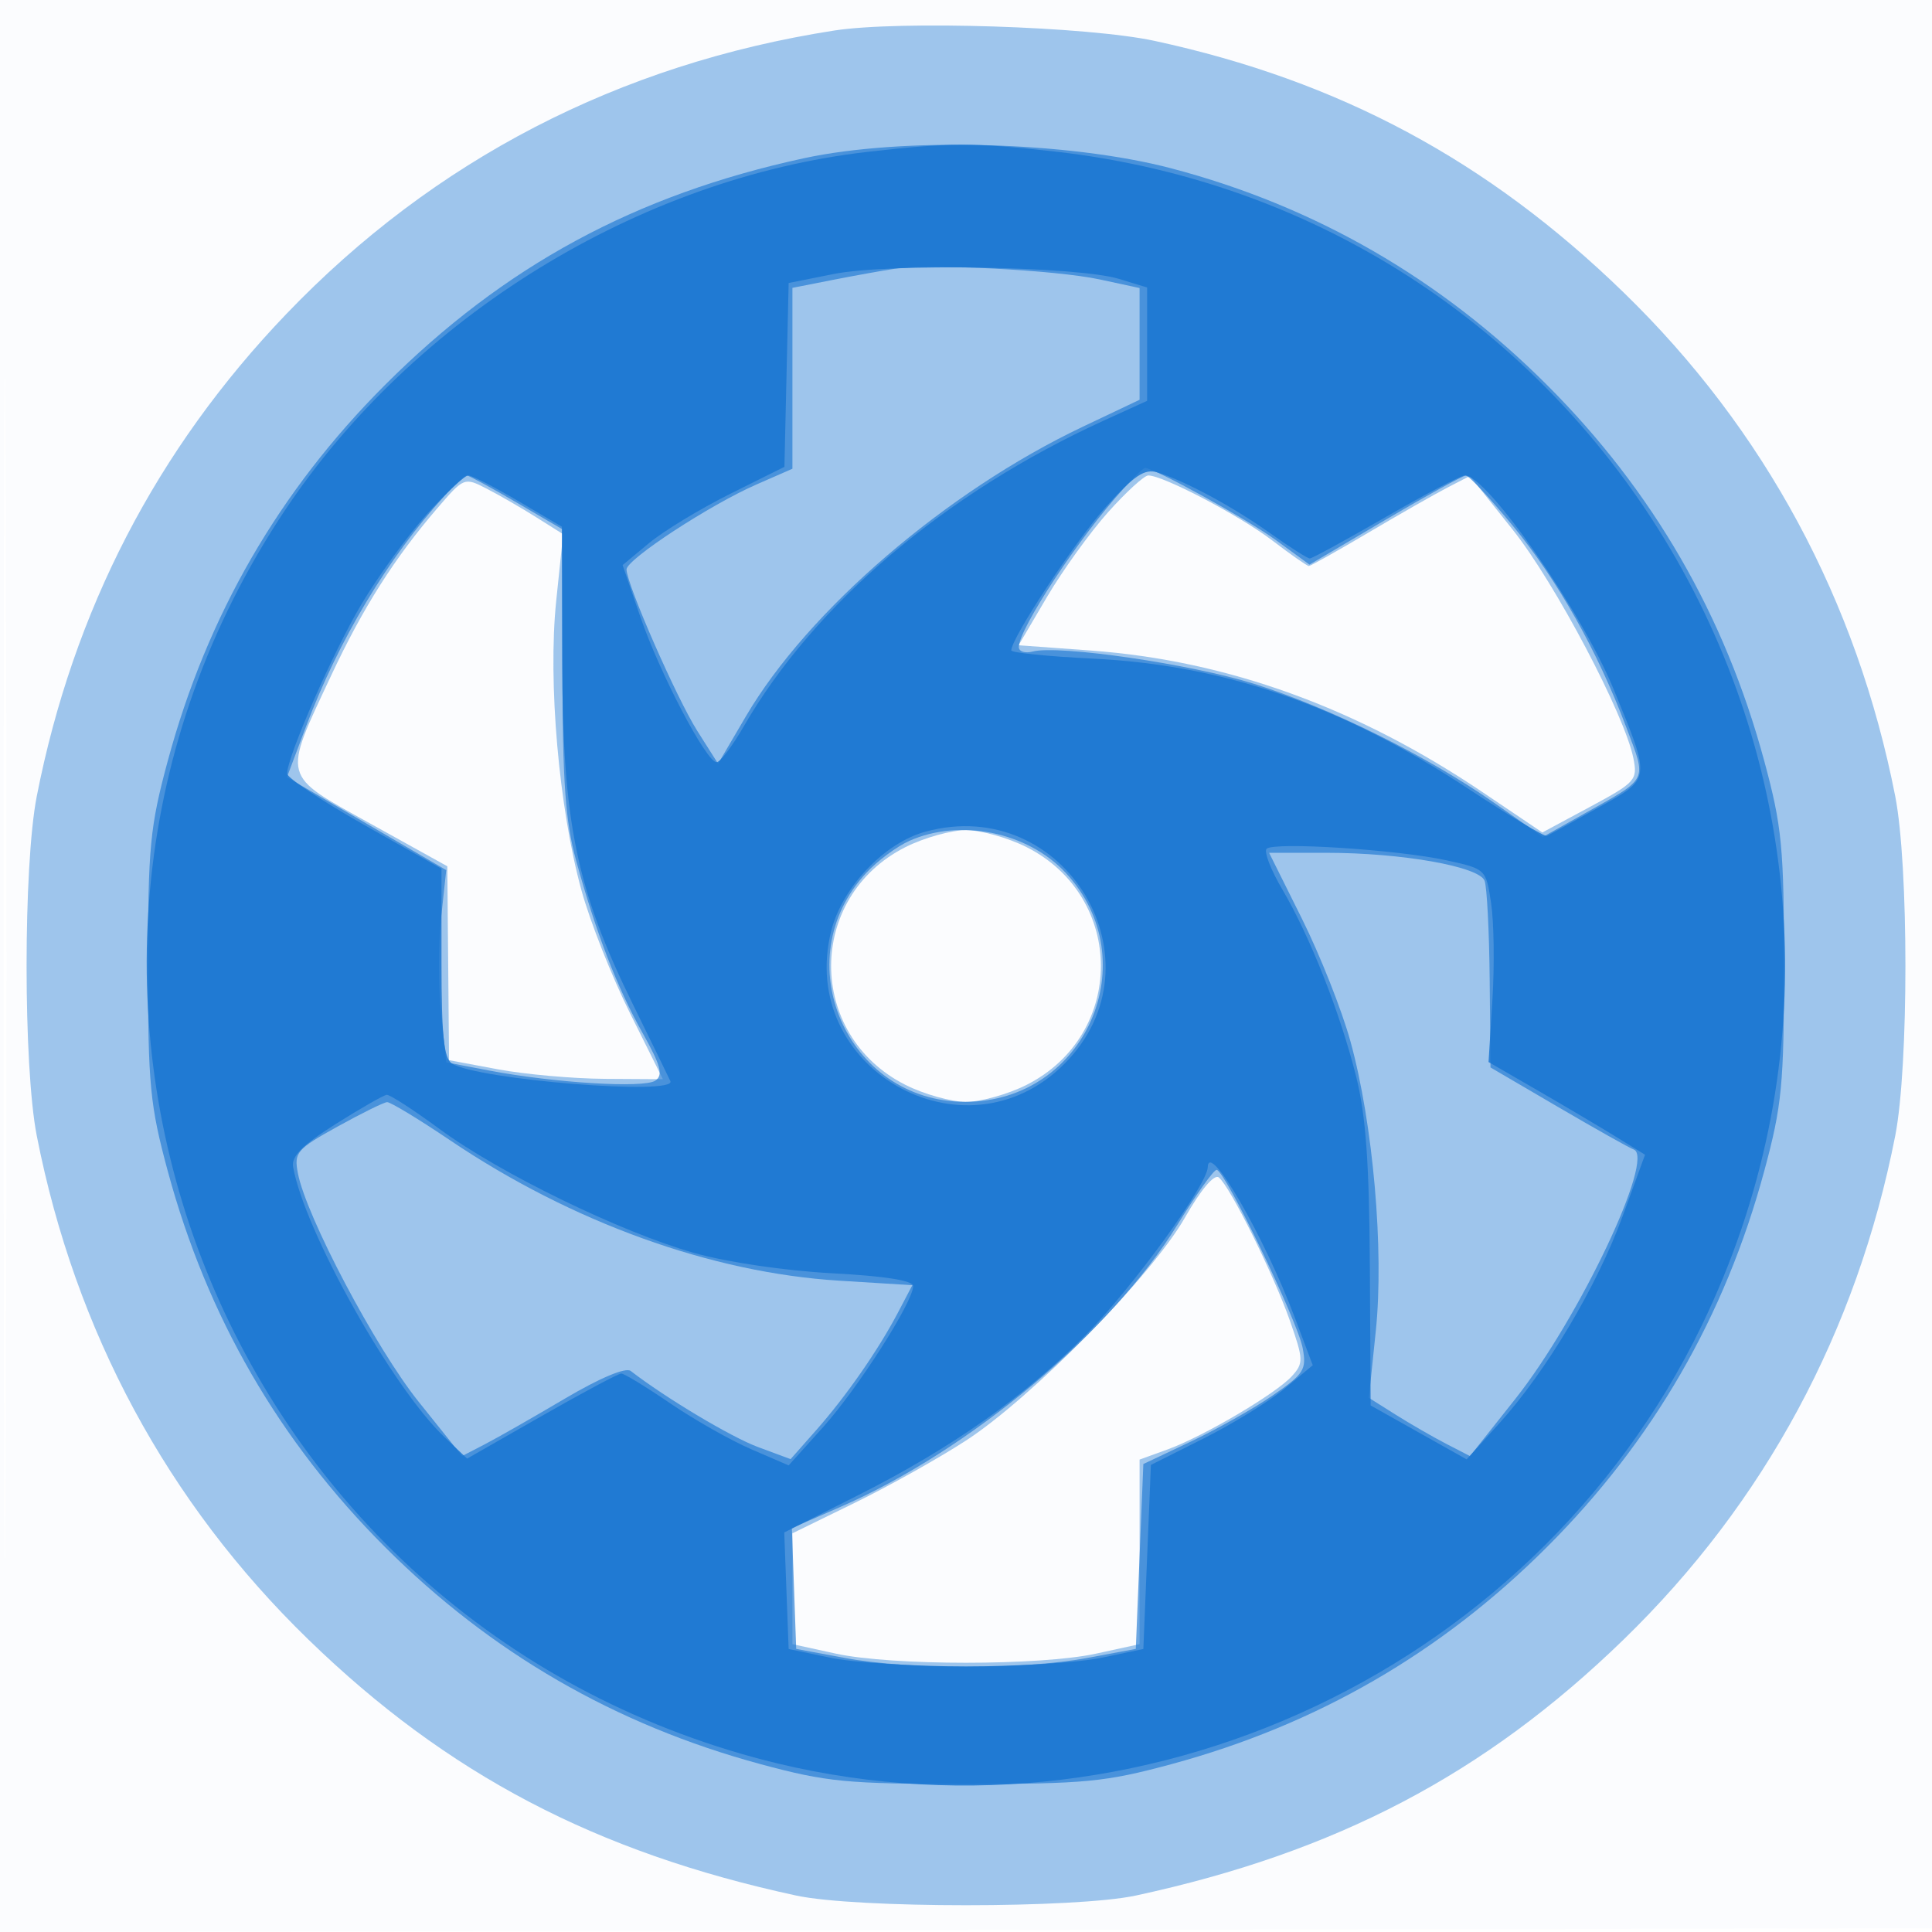
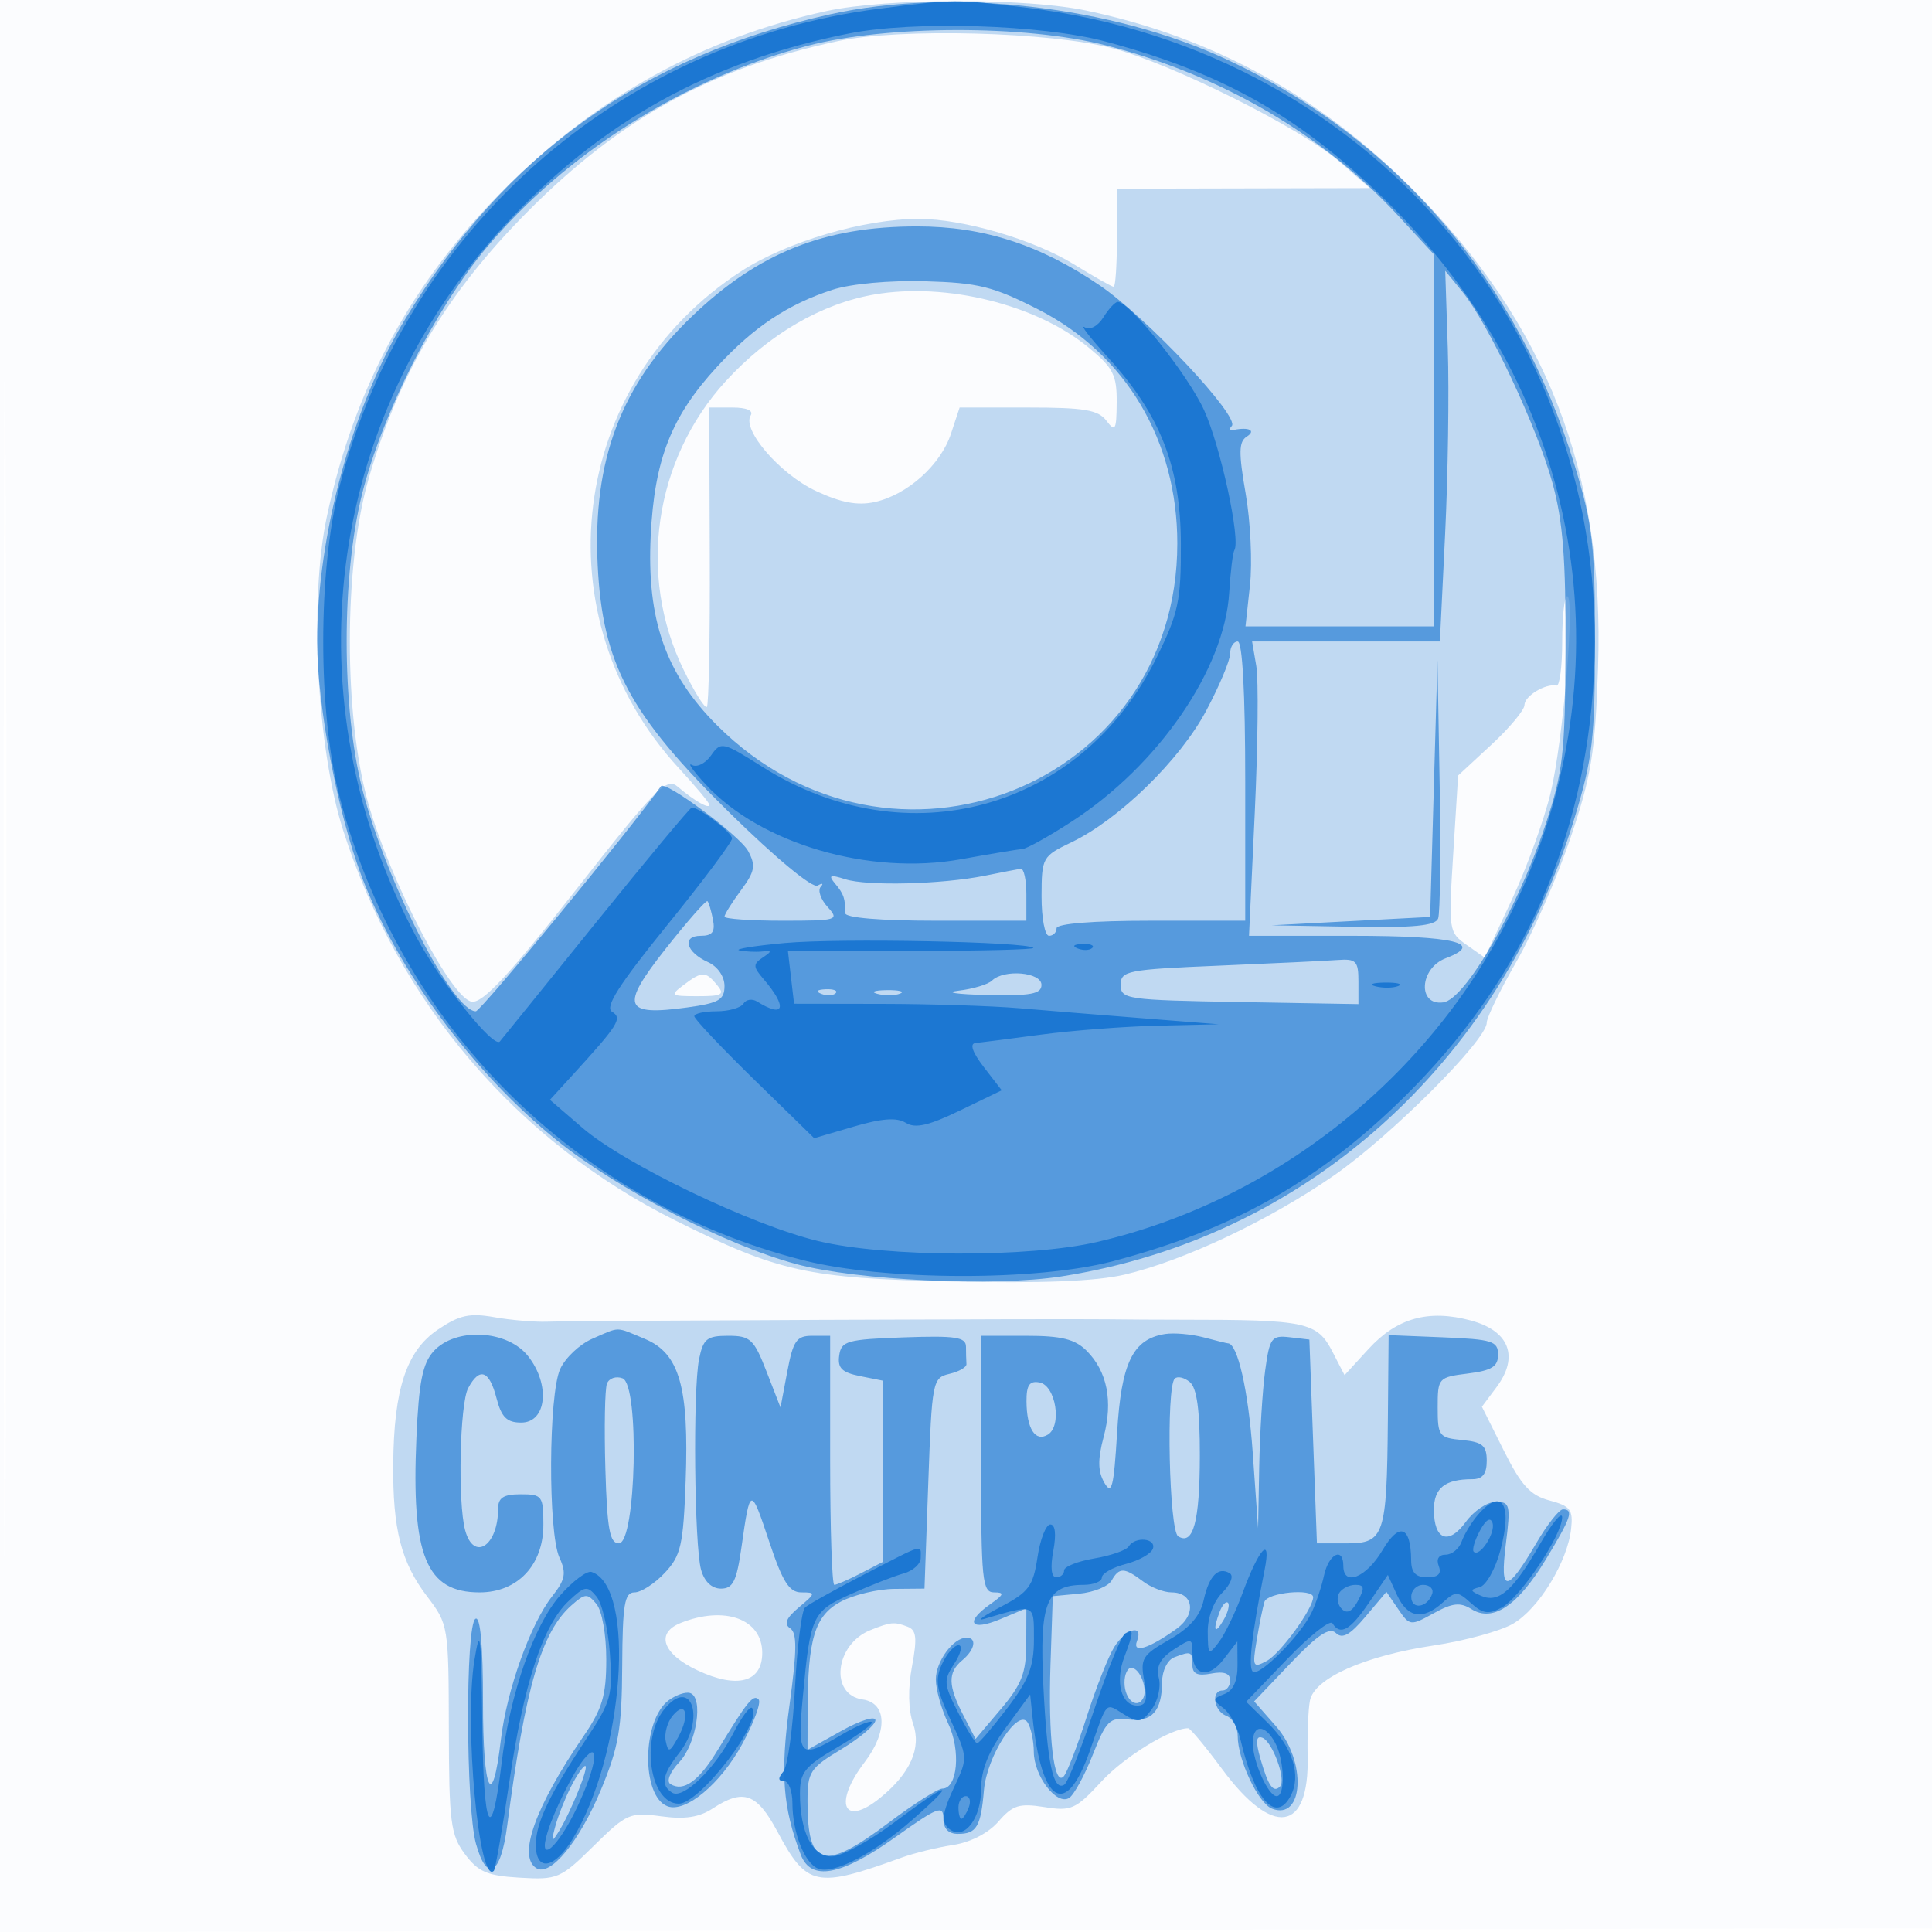
<svg xmlns="http://www.w3.org/2000/svg" width="256" height="256">
-   <path fill-opacity=".016" d="M0 128.004v128.004l128.25-.254 128.25-.254.254-127.75L257.008 0H0v128.004m.485.496c0 70.4.119 99.053.265 63.672.146-35.38.146-92.98 0-128C.604 29.153.485 58.1.485 128.5" fill="#1976D2" fill-rule="evenodd" />
-   <path fill-opacity=".414" d="M110.5 4.051C82.037 8.492 57.508 21.188 37.936 41.608 20.753 59.537 9.701 80.895 4.873 105.5c-1.801 9.181-1.801 35.819 0 45 5.086 25.923 17.318 48.612 35.98 66.739 18.375 17.848 38.091 28.197 64.647 33.931 7.912 1.708 37.088 1.708 45 0 26.556-5.734 46.272-16.083 64.647-33.931 18.662-18.127 30.894-40.816 35.98-66.739 1.801-9.181 1.801-35.819 0-45-5.086-25.923-17.318-48.612-35.98-66.739-18.016-17.5-37.679-28.049-62.147-33.342-8.851-1.915-33.839-2.719-42.5-1.368M57.937 67.355c-5.675 6.602-9.848 13.179-14.046 22.136-6.475 13.818-6.675 13.065 5.205 19.652l10.177 5.643.114 12.846.113 12.847 6.5 1.214c3.575.667 9.951 1.235 14.169 1.26l7.669.047-4.359-8.75c-2.397-4.812-5.289-12.125-6.425-16.25-2.998-10.886-4.465-27.659-3.355-38.358l.919-8.858-3.559-2.242c-1.957-1.233-4.909-2.936-6.559-3.786-2.978-1.534-3.026-1.515-6.563 2.599m88.906.496c-2.389 2.669-6.038 7.731-8.111 11.25l-3.767 6.399 9.58.7c18.028 1.316 35.321 7.575 51.975 18.814l7.848 5.295 6.334-3.404c6.009-3.23 6.304-3.56 5.738-6.405-1.147-5.77-10.374-23.254-15.998-30.312l-5.672-7.12-3.002 1.552c-1.651.854-6.361 3.538-10.467 5.966-4.107 2.428-7.65 4.414-7.875 4.414-.225 0-2.416-1.532-4.869-3.404-4.319-3.297-14.43-8.596-16.402-8.596-.533 0-2.924 2.183-5.312 4.851M119.97 112.25c-13.123 6.629-13.123 24.871 0 31.5 2.45 1.238 6.063 2.25 8.03 2.25 1.967 0 5.58-1.012 8.03-2.25 13.123-6.629 13.123-24.871 0-31.5-2.45-1.237-6.063-2.25-8.03-2.25-1.967 0-5.58 1.013-8.03 2.25M157 161.354c-4.352 7.642-20.272 23.85-29 29.524-3.575 2.325-10.213 6.041-14.75 8.26l-8.25 4.033V217.858l5.75 1.254c7.405 1.615 27.095 1.615 34.5 0l5.75-1.254v-24.456l3.648-1.32c4.794-1.733 14.437-7.412 16.54-9.741 1.553-1.719 1.535-2.204-.269-7.341-2.19-6.233-7.905-17.753-9.416-18.979-.608-.493-2.383 1.609-4.503 5.333" fill="#1976D2" fill-rule="evenodd" />
-   <path fill-opacity=".633" d="M106.5 20.973c-22.292 4.83-39.705 14.257-55.488 30.039-14.029 14.03-23.57 30.536-28.774 49.782-2.363 8.739-2.625 11.45-2.625 27.206s.262 18.467 2.625 27.206c5.204 19.246 14.745 35.752 28.774 49.782 14.03 14.029 30.536 23.57 49.782 28.774 8.739 2.363 11.45 2.625 27.206 2.625s18.467-.262 27.206-2.625c19.246-5.204 35.752-14.745 49.782-28.774 14.029-14.03 23.57-30.536 28.774-49.782 2.363-8.739 2.625-11.45 2.625-27.206s-.262-18.467-2.625-27.206c-5.204-19.246-14.745-35.752-28.774-49.782-14.091-14.09-30.744-23.693-49.782-28.705-13.549-3.567-35.609-4.171-48.706-1.334m12 14.646c-1.65.25-5.362.92-8.25 1.489L105 38.142v23.97l-4.75 2.077c-6.192 2.707-17.255 9.944-17.232 11.273.035 1.995 6.648 17.075 9.379 21.388l2.754 4.349 3.674-6.267c8.243-14.057 26.562-29.805 44.666-38.396L151 52.973V38.166l-5.25-1.133c-5.812-1.255-22.567-2.124-27.25-1.414m30.364 29.131C143.041 71.129 135 83.305 135 85.744c0 .588.826.853 1.835.589 3.458-.904 21.048 1.663 29.357 4.284 10.03 3.165 22.999 9.592 31.774 15.747l6.466 4.535 5.534-3.108c8.572-4.815 8.255-4.157 5.513-11.444-3.799-10.092-9.099-19.497-15.061-26.725-3.004-3.642-5.79-6.614-6.19-6.605-.4.009-5.225 2.667-10.721 5.907l-9.993 5.89-4.507-3.286C165.275 68.808 152.92 62 151.716 62c-.188 0-1.472 1.237-2.852 2.75m-90 1C51.41 73.915 44.842 84.856 40.56 96.241l-2.536 6.741 10.552 6.155 10.552 6.156-.681 6.353c-.374 3.495-.372 9.226.004 12.737l.683 6.383 5.683 1.085c8.602 1.642 20.516 2.366 22.019 1.338 1.068-.73.728-1.998-1.686-6.301-3.395-6.053-6.18-13.281-8.819-22.888-1.413-5.145-1.79-10.397-1.808-25.188L74.5 70.123l-6.088-3.561C65.063 64.603 62.11 63 61.849 63c-.261 0-1.605 1.237-2.985 2.75m61.636 45.667c-1.65.737-4.209 2.632-5.686 4.211-10.782 11.526-2.66 30.372 13.089 30.372 15.938 0 24.142-18.76 13.283-30.373-5.038-5.388-13.972-7.206-20.686-4.21m52.021 10.333c2.397 4.813 5.289 12.125 6.425 16.25 2.998 10.886 4.465 27.659 3.355 38.358l-.919 8.858 3.559 2.242c1.957 1.233 4.972 2.97 6.7 3.861l3.141 1.62 5.984-7.548c8.468-10.679 18.616-32.069 15.696-33.084-.529-.184-5.012-2.704-9.962-5.6l-9-5.265-.109-11.634c-.061-6.398-.364-12.295-.675-13.105-.725-1.891-10.983-3.703-20.967-3.703h-7.587l4.359 8.75M44.704 149.289c-5.391 2.986-5.757 3.417-5.238 6.149 1.091 5.733 10.297 23.167 15.988 30.278l5.776 7.216 3.002-1.552c1.651-.854 6.432-3.58 10.625-6.059 4.62-2.731 8.054-4.175 8.714-3.664 4.628 3.577 13.301 8.762 16.873 10.086l4.316 1.6 3.37-3.816c3.99-4.517 8.242-10.633 10.867-15.629l1.893-3.603-9.695-.598c-16.92-1.046-35.444-7.731-51.57-18.613-4.144-2.796-7.893-5.066-8.33-5.045-.437.022-3.403 1.484-6.591 3.25m111.329 12.97c-8.786 14.244-27.564 29.962-44.73 37.44l-6.376 2.778.286 8.006.287 8.007 6.5 1.208c8.333 1.549 23.668 1.549 32 0l6.5-1.209.5-12.249.5-12.249 6.276-2.966c3.452-1.63 8.335-4.381 10.851-6.113 4.167-2.866 4.523-3.428 3.986-6.28-.682-3.621-10.343-23.636-11.403-23.623-.39.004-2.72 3.267-5.177 7.25" fill="#1976D2" fill-rule="evenodd" />
-   <path fill-opacity=".833" d="M115 20.118C84.682 23.586 54.789 41.994 37.68 67.73-3.021 128.953 27.51 211.9 98.296 232.413c50.062 14.507 104.459-9.792 127.215-56.827C258.3 107.81 214.472 28.41 139.666 20.069c-10.711-1.194-13.857-1.188-24.666.049m-4.5 16.181l-6 1.201-.28 12.178-.28 12.179-7.22 3.599c-3.971 1.98-8.795 4.91-10.72 6.51l-3.5 2.91 2.334 6.812C87.393 89.16 93.598 101 94.954 101c.471 0 2.089-2.137 3.596-4.75 9.336-16.183 26.726-30.955 47.7-40.518l5.75-2.621V38.094l-3.75-1.144c-5.437-1.658-30.556-2.091-37.75-.651m36.061 30.844C142.51 71.649 134 84.546 134 86.18c0 .31 4.838.799 10.75 1.087 17.603.858 33.113 6.239 49.915 17.316 5.371 3.542 10.015 6.322 10.319 6.178.304-.143 3.341-1.819 6.75-3.723 7.107-3.97 7.052-3.561 2.109-15.64C209.616 81.068 197.061 63 194.11 63c-.524 0-5.238 2.475-10.478 5.5-5.239 3.025-9.774 5.5-10.077 5.5-.303 0-2.689-1.521-5.303-3.38-4.927-3.505-11.193-6.882-14.883-8.021-1.702-.526-3.071.388-6.808 4.544m-90.026 1.029c-2.558 2.845-6.464 8.226-8.681 11.958-3.706 6.237-9.746 20.006-9.814 22.37-.016.55 4.581 3.611 10.216 6.803l10.244 5.802v12.483c0 9.611.322 12.681 1.398 13.348 3.467 2.146 29.807 4.253 28.929 2.314-.187-.412-2.439-5.025-5.004-10.25-7.445-15.161-9.276-24.064-9.326-45.352l-.043-17.851-5.771-3.399C65.508 64.529 62.522 63 62.048 63c-.474 0-2.955 2.328-5.513 5.172m66.085 42.031c-5.429 1.479-11.024 7.375-12.478 13.148C105.571 141.503 127.79 154.21 141 141c13.493-13.493.151-35.847-18.38-30.797m45.208 2.27c-.369.387.572 2.813 2.091 5.39 3.672 6.227 7.668 16.356 9.778 24.784 1.284 5.128 1.741 11.474 1.817 25.216l.102 18.364 6.362 3.573 6.361 3.573 4.296-4.745c6.263-6.918 12.985-18.203 16.375-27.493l2.965-8.125-3.737-2.311c-2.056-1.271-6.722-4.035-10.369-6.143l-6.63-3.832.513-8.233c.283-4.528.206-10.283-.17-12.79-.68-4.54-.702-4.561-5.882-5.699-6.478-1.422-22.966-2.478-23.872-1.529M44.5 148.928c-4.405 2.781-5.911 4.291-5.665 5.68 1.497 8.459 13.101 29.194 20.024 35.778l3.035 2.886 9.868-5.636c5.427-3.1 10.181-5.636 10.564-5.636.383 0 3.299 1.776 6.479 3.947 3.181 2.171 8.013 4.91 10.739 6.086l4.956 2.139 4.54-5.042c4.589-5.096 11.96-16.631 11.96-18.716 0-.736-3.755-1.33-10.75-1.701-6.206-.33-13.92-1.465-18.25-2.686-9.699-2.736-25.808-10.574-33.753-16.423-3.439-2.532-6.589-4.572-7-4.534-.411.039-3.447 1.775-6.747 3.858m115.533 5.738c-.066 2.336-10.026 16.03-16.166 22.227-8.065 8.141-17.827 15.013-30.159 21.23l-9.791 4.937.291 7.72.292 7.72 5.5 1.154c3.025.634 11.125 1.153 18 1.153s14.975-.519 18-1.153l5.5-1.154.5-12.195.5-12.195 7-3.515c3.85-1.934 8.675-4.906 10.723-6.605l3.722-3.09-2.347-6.236c-4.096-10.882-11.461-23.619-11.565-19.998" fill="#1976D2" fill-rule="evenodd" />
+   <path fill="#1976D2" fill-opacity=".016" fill-rule="evenodd" d="M0 128.004v128.004l128.25-.254 128.25-.254.254-127.75L257.008 0H0zm.485.496c0 70.4.119 99.053.265 63.672s.146-92.98 0-128S.485 58.1.485 128.5" />
+   <path fill="#1976D2" fill-opacity=".259" fill-rule="evenodd" d="M109.5 1.468C93.194 5.026 79.074 12.815 66.945 24.945 54.52 37.369 46.957 51.297 43.303 68.483c-2.337 10.993-1.316 30.624 2.16 41.517 7.262 22.763 22.975 41.22 44.037 51.727 13.621 6.796 17.517 7.658 36.5 8.075 12.035.264 19.218-.019 23-.906 7.865-1.844 19.118-7.166 27.708-13.105 7.48-5.171 20.292-17.975 20.292-20.28 0-.686 1.781-4.343 3.958-8.129 2.176-3.785 5.394-11.157 7.151-16.382 2.766-8.23 3.253-11.238 3.637-22.5.88-25.836-6.838-45.703-24.691-63.555-12.298-12.299-26.377-19.996-43.031-23.527-8.11-1.72-26.536-1.693-34.524.05m1.5 3.984C94.317 9.025 82.259 15.643 69.998 27.957 59.211 38.791 52.879 49.421 48.827 63.5c-3.287 11.421-3.293 31.475-.013 43 2.982 10.479 11.056 25.918 13.719 26.233 1.464.174 4.99-3.619 13.792-14.837 10.699-13.633 11.985-14.933 13.5-13.635 2.137 1.83 4.175 2.994 4.175 2.384 0-.261-1.802-2.425-4.005-4.809-18.519-20.047-14.62-51.134 8.269-65.928C104.296 32.009 114.521 29 121.737 29c5.891 0 15.235 2.739 20.579 6.032 2.649 1.632 5.012 2.968 5.25 2.968s.434-2.925.434-6.5V25l16.75-.038 16.75-.037-4-3.494c-5.012-4.379-22.053-12.909-30-15.018-8.28-2.196-28.271-2.723-36.5-.961m4.932 33.557c-7.033 1.19-14.103 5.304-19.767 11.501-9.498 10.393-11.729 25.685-5.58 38.254 1.443 2.949 2.828 5.156 3.079 4.905s.423-9.279.382-20.062L93.972 54h3.073c1.898 0 2.824.403 2.422 1.054-1.177 1.904 3.889 7.771 8.624 9.989 3.342 1.565 5.528 1.98 7.8 1.481 4.337-.953 8.748-4.901 10.12-9.057L127.155 54h9.062c7.458 0 9.298.31 10.391 1.75 1.173 1.545 1.332 1.261 1.36-2.427.028-3.628-.461-4.584-3.718-7.27-6.899-5.691-18.809-8.653-28.318-7.044M207 85c0 3.3-.338 5.929-.75 5.841-1.454-.308-4.25 1.388-4.25 2.577 0 .662-1.978 3.034-4.395 5.271l-4.396 4.068-.648 10.372c-.635 10.165-.6 10.405 1.763 12.068l2.411 1.696 3.598-7.696c1.978-4.234 4.295-10.622 5.147-14.197 1.66-6.968 3.25-26 2.171-26-.358 0-.651 2.7-.651 6M90.559 130.532c-1.816 1.373-1.696 1.468 1.872 1.468 3.277 0 3.639-.211 2.569-1.5-1.522-1.834-1.978-1.831-4.441.032M58 176.195c-4.137 2.799-5.809 7.847-5.896 17.805-.075 8.627 1.052 13.026 4.49 17.535 2.812 3.687 2.852 3.925 2.879 17.526.024 12.423.235 14.069 2.128 16.614 1.761 2.368 2.942 2.874 7.296 3.129 4.977.291 5.386.115 9.776-4.214 4.354-4.292 4.798-4.487 8.928-3.921 3.135.43 5.04.141 6.837-1.037 4.064-2.662 5.847-2.028 8.562 3.046 3.92 7.327 5.116 7.577 16.5 3.455 1.65-.597 4.712-1.346 6.805-1.665 2.308-.351 4.669-1.575 6-3.109 1.88-2.167 2.752-2.441 6.069-1.913 3.576.57 4.16.309 7.577-3.393 3.023-3.275 9.176-7.053 11.485-7.053.276 0 2.304 2.441 4.509 5.425 6.707 9.079 11.544 8.373 11.324-1.653-.063-2.9.074-6.244.304-7.431.577-2.968 7.228-5.931 16.413-7.309 4.117-.618 8.842-1.913 10.5-2.879 3.406-1.983 7.213-8.203 7.693-12.568.279-2.538-.09-3.025-2.856-3.76-2.549-.677-3.748-1.989-6.07-6.635l-2.894-5.791 1.951-2.612c3.001-4.02 1.679-7.444-3.404-8.812-5.601-1.508-9.799-.343-13.56 3.763l-3.184 3.476-1.599-3.093c-2.045-3.954-3.436-4.253-19.813-4.251-3.162 0-7.662-.027-10-.059-6.281-.088-70.753.189-74.25.319-1.65.061-4.8-.206-7-.595-3.288-.581-4.623-.286-7.5 1.66m32.176 38.864c-3.346 1.341-2.365 4.101 2.227 6.263 5.28 2.486 8.597 1.597 8.597-2.306 0-4.49-4.966-6.306-10.824-3.957m25.139.948c-4.683 1.887-5.422 8.553-1.018 9.18 3.232.459 3.36 4.263.28 8.301-4.199 5.505-2.819 8.697 2.048 4.74 4.008-3.259 5.491-6.596 4.367-9.822-.642-1.842-.696-4.666-.146-7.613.7-3.744.586-4.797-.567-5.239-1.788-.686-2.238-.645-4.964.453" />
+   <path fill="#1976D2" fill-opacity=".629" fill-rule="evenodd" d="M110 1.896C85.152 7.41 66.927 20.459 53.761 42.163 46.715 53.778 42.026 70.893 42.026 85c0 8.428 2.696 22.684 5.879 31.086 4.732 12.492 14.79 26.093 25.911 35.04 8.044 6.47 22.293 13.833 31.684 16.371 8.032 2.171 26.255 3.02 35.123 1.636 32.307-5.042 58.061-28.067 68.034-60.826 2.38-7.818 2.681-10.436 2.681-23.307s-.301-15.489-2.681-23.307c-7.427-24.397-23.57-43.271-45.979-53.757C147.379.778 126.057-1.667 110 1.896m-3 4.172C90.834 10.29 74.886 20.329 64.409 32.882 57.638 40.993 50.65 54.838 47.99 65.41c-2.748 10.923-2.737 28.341.026 39.18C51.101 116.694 59.946 134 63.047 134c.67 0 20.419-24.005 24.535-29.821.562-.795 10.453 6.559 11.548 8.586 1.043 1.93.902 2.701-.953 5.209-1.197 1.62-2.177 3.188-2.177 3.486 0 .297 3.445.54 7.655.54 7.356 0 7.59-.071 5.998-1.831-.912-1.007-1.319-2.204-.905-2.66.414-.457.228-.53-.412-.164-.681.39-5.493-3.587-11.604-9.589-13.33-13.094-16.887-19.758-17.536-32.854-.691-13.95 3.117-23.998 12.508-32.999C100.483 33.487 109.221 30 121.525 30c8.771 0 16.254 2.415 24.175 7.802 6.254 4.254 18.678 17.487 17.512 18.653-.392.391-.262.621.288.51 2.022-.408 2.963.089 1.694.894-1.055.669-1.082 2.12-.139 7.533.642 3.687.899 9.157.572 12.156L165.033 83H190V33.707l-4.711-5.103c-9.938-10.766-23.566-18.711-38.766-22.598-10.66-2.726-28.953-2.698-39.523.062m84.84 40.121c.187 5.671.028 16.723-.354 24.561L190.792 85h-24.883l.556 3.25c.305 1.787.213 10.563-.205 19.5l-.76 16.251 13.691-.001c13.547 0 17.621.98 12.369 2.977-3.487 1.326-3.753 6.332-.31 5.843 2.921-.415 9.796-12.327 13.459-23.32 2.413-7.24 2.672-9.473 2.729-23.5.048-11.955-.347-16.986-1.728-22-2.039-7.408-8.5-21.135-11.913-25.311l-2.297-2.811zm-81.516-7.798c-5.93 1.923-10.444 4.931-15.292 10.19-6.079 6.595-8.318 12.293-8.811 22.419-.54 11.108 1.976 18.292 8.792 25.108C118.065 119.16 156 104.165 156 72c0-13.6-6.825-25.076-18.435-31-5.953-3.038-7.93-3.531-14.962-3.731-4.738-.135-9.837.331-12.279 1.122M163 86.61c0 .886-1.433 4.298-3.184 7.584-3.478 6.525-11.545 14.397-17.847 17.416-3.851 1.844-3.946 2.017-3.958 7.14-.006 2.888.439 5.25.989 5.25s1-.45 1-1c0-.613 4.833-1 12.5-1H165v-18.5c0-11.667-.369-18.5-1-18.5-.55 0-1 .725-1 1.61m26.986 17.89-.486 17-10.5.554-10.5.555 10.781.195c8.02.146 10.908-.134 11.276-1.092.272-.709.364-8.697.205-17.75l-.29-16.462zM130.5 116.035c-5.709 1.148-15.569 1.398-18.492.469-2.065-.657-2.294-.553-1.335.602 1.14 1.374 1.327 1.922 1.327 3.894 0 .611 4.667 1 12 1h12v-3.5c0-1.925-.338-3.448-.75-3.385s-2.55.477-4.75.92m-42.317 9.705c-6.038 7.657-5.571 8.914 2.88 7.751 4.19-.576 4.937-1.007 4.937-2.848 0-1.262-.913-2.581-2.185-3.156-2.922-1.32-3.516-3.487-.956-3.487 1.531 0 1.926-.522 1.615-2.135-.226-1.175-.555-2.279-.73-2.454s-2.677 2.673-5.561 6.329m73.317 2.214c-12.151.51-13 .677-13 2.546 0 1.904.758 2.013 15.75 2.275l15.75.276v-3.026c0-2.683-.311-3.002-2.75-2.821-1.512.112-8.6.45-15.75.75m-30.05 1.975c-.522.51-2.525 1.113-4.45 1.34-1.925.226-.237.483 3.75.571 5.849.129 7.25-.13 7.25-1.34 0-1.686-4.966-2.119-6.55-.571m-22.637 1.754c.721.289 1.584.253 1.916-.079s-.258-.568-1.312-.525c-1.165.048-1.402.285-.604.604m7.456.01c.973.254 2.323.237 3-.037s-.119-.481-1.769-.461-2.204.244-1.231.498m-37.793 45.703c-1.664.725-3.576 2.528-4.25 4.008-1.549 3.399-1.62 21.637-.098 24.978.944 2.07.786 2.912-.959 5.13-2.89 3.675-6.031 12.462-6.804 19.037C65.235 240.166 64 237.53 64 225.5c0-7.491-.355-11.398-1-11-1.342.83-1.286 24.93.07 29.812 1.449 5.221 3.277 4.162 4.135-2.395 2.4-18.355 4.53-25.666 8.506-29.192 1.816-1.61 2.124-1.629 3.312-.197.747.9 1.31 4.062 1.31 7.353 0 4.789-.517 6.529-3.029 10.197-6.398 9.338-8.744 15.914-6.23 17.468 1.857 1.147 5.703-3.53 8.564-10.415 2.343-5.64 2.762-8.087 2.808-16.381.045-8.185.307-9.75 1.63-9.75.866 0 2.666-1.16 4-2.579 2.152-2.289 2.464-3.658 2.777-12.185.457-12.442-.821-16.907-5.384-18.814-3.992-1.667-3.233-1.664-6.993-.026m75.878-.63c-4.263.687-5.778 3.811-6.333 13.066-.436 7.259-.711 8.338-1.69 6.635-.863-1.501-.888-3.087-.094-6.06 1.264-4.737.483-8.687-2.262-11.432-1.528-1.528-3.334-1.975-7.975-1.975h-6v17c0 15.42.16 17 1.723 17 1.415 0 1.326.277-.5 1.557-3.424 2.398-2.633 3.641 1.277 2.007l3.5-1.462-.015 4.699c-.012 3.864-.61 5.403-3.365 8.66l-3.351 3.96-1.634-3.161c-2.028-3.921-2.061-5.662-.135-7.26 1.68-1.394 1.986-3 .571-3-1.757 0-4.071 3.147-4.071 5.538 0 1.317.736 3.937 1.635 5.823 1.703 3.571 1.253 8.639-.767 8.639-.601 0-3.787 2.025-7.08 4.5-8.686 6.53-10.788 5.976-10.788-2.839 0-3.879.319-4.368 4.5-6.894 2.475-1.495 4.5-3.217 4.5-3.828s-2.025.022-4.5 1.405l-4.5 2.515.011-5.179c.02-9.515.957-12.606 4.377-14.44 1.712-.918 4.912-1.685 7.112-1.704l4-.036.5-13.957c.486-13.569.564-13.972 2.809-14.5 1.27-.299 2.282-.881 2.25-1.293a40 40 0 0 1-.059-2.29c0-1.287-1.361-1.493-8.25-1.25-7.528.265-8.276.475-8.552 2.405-.236 1.656.359 2.246 2.75 2.725l3.052.61v23.999l-2.95 1.525c-1.623.839-3.198 1.526-3.5 1.526s-.55-7.425-.55-16.5V177h-2.392c-2.061 0-2.516.657-3.289 4.75l-.897 4.75-1.847-4.75c-1.675-4.309-2.147-4.75-5.086-4.75-2.828 0-3.318.397-3.864 3.125-.82 4.102-.621 24.672.27 27.875.436 1.569 1.418 2.5 2.636 2.5 1.592 0 2.081-.99 2.72-5.5 1.143-8.083 1.219-8.098 3.665-.75 1.79 5.377 2.66 6.75 4.276 6.75 1.928 0 1.911.099-.331 1.98-1.69 1.417-2.021 2.206-1.163 2.776.928.618.91 2.897-.08 10.138-1.241 9.073-.905 13.576 1.483 19.856 1.354 3.56 5.333 2.829 12.522-2.301 5.617-4.007 6.377-4.306 6.377-2.5 0 1.364.651 2.051 1.941 2.051 2.461 0 3.026-.952 3.436-5.785.384-4.531 4.536-10.953 5.797-8.967.438.689.802 2.44.811 3.891.018 3.215 3.047 7.151 4.688 6.094.645-.416 2.056-3.001 3.136-5.744 1.765-4.487 2.239-4.955 4.712-4.65 3.112.384 4.441-1.099 4.464-4.982.008-1.477.713-2.911 1.597-3.25 2.251-.864 2.418-.794 2.418 1.01 0 1.185.667 1.489 2.5 1.138 1.676-.32 2.5-.029 2.5.884 0 .748-.45 1.361-1 1.361-1.572 0-1.167 2.722.5 3.362.825.316 1.5 1.504 1.5 2.639 0 3.185 2.722 8.955 4.556 9.659 4.212 1.616 4.599-6.275.534-10.904l-2.909-3.314 4.848-5.082c3.589-3.763 5.145-4.794 5.992-3.971.846.822 1.865.255 3.915-2.176l2.771-3.287 1.561 2.287c1.526 2.238 1.628 2.25 4.692.557 2.508-1.385 3.509-1.494 5.024-.548q4.246 2.651 9.855-6.603c3.342-5.515 3.718-6.619 2.256-6.619-.498 0-2.078 2.002-3.512 4.448-3.919 6.688-4.874 6.726-4.054.164.651-5.205.554-5.612-1.33-5.612-1.118 0-2.902 1.194-3.964 2.652-2.293 3.148-4.235 2.413-4.235-1.604 0-2.88 1.467-4.048 5.082-4.048 1.366 0 1.918-.701 1.918-2.437 0-2.018-.558-2.49-3.25-2.75-3.073-.296-3.25-.531-3.25-4.313 0-3.917.083-4.01 4-4.5 3.167-.396 4-.917 4-2.5 0-1.789-.765-2.031-7.25-2.294l-7.25-.294-.1 11.294c-.135 15.285-.472 16.294-5.445 16.294H174.5L174 191l-.5-13.5-2.607-.303c-2.407-.279-2.656.057-3.25 4.39-.354 2.581-.71 8.342-.791 12.803l-.149 8.11-.713-10.057c-.582-8.198-2.001-14.443-3.282-14.443-.122 0-1.568-.355-3.215-.79-1.646-.434-3.959-.634-5.139-.444m-96.905 2.291c-1.459 1.612-1.95 4.091-2.273 11.465C54.492 206.164 56.468 211 63.545 211c5.034 0 8.455-3.624 8.455-8.955 0-3.828-.161-4.045-3-4.045-2.291 0-3 .454-3 1.918 0 4.94-3.242 7.041-4.37 2.832-.99-3.694-.709-16.734.405-18.816 1.511-2.824 2.794-2.374 3.75 1.316.66 2.547 1.369 3.25 3.279 3.25 3.37 0 3.891-5.017.912-8.803-2.751-3.498-9.623-3.849-12.527-.64m22.975 4.281c-.276.717-.371 5.772-.212 11.233.233 8.031.575 9.929 1.788 9.929 2.292 0 2.767-20.992.495-21.864-.864-.331-1.796-.015-2.071.702m75.234-.663c-1.159 1.159-.746 20.153.454 20.894 2.005 1.239 2.857-1.934 2.873-10.697.01-6.013-.392-8.965-1.327-9.741-.738-.612-1.638-.818-2-.456m-19.643 3.002c.02 3.648 1.175 5.442 2.841 4.412 1.891-1.168 1.036-6.497-1.106-6.904-1.334-.253-1.746.339-1.735 2.492M147.3 209.42c-.44.781-2.375 1.569-4.3 1.75l-3.5.33-.303 9c-.327 9.692.45 16.298 1.749 14.88.444-.484 1.813-4.03 3.044-7.88s2.872-8.012 3.647-9.25c1.553-2.48 3.905-3.104 3.021-.801-.655 1.706 1.56 1.017 5.255-1.635 2.659-1.908 2.242-4.814-.69-4.814-1.013 0-2.714-.661-3.782-1.468-2.455-1.857-3.148-1.876-4.141-.112m20.247 2.83c-.215.688-.677 2.967-1.027 5.066-.594 3.565-.506 3.747 1.333 2.763 1.796-.962 6.147-6.94 6.147-8.447 0-1.206-6.065-.625-6.453.618m-5.923 1.289c-.965 2.514-.681 3.163.498 1.136.584-1.004.851-2.036.593-2.293-.257-.258-.749.263-1.091 1.157M149 222.941c0 2.187 1.562 3.577 2.434 2.166.731-1.183-.367-4.107-1.541-4.107-.491 0-.893.873-.893 1.941m-60.376 2.344c-3.557 2.602-3.69 12.708-.185 14.053 2.385.915 7.03-2.947 9.911-8.239 1.566-2.879 2.542-5.54 2.167-5.915-.715-.715-1.482.235-5.443 6.748-2.49 4.095-4.506 5.537-6.239 4.466-.564-.349-.059-1.595 1.183-2.917 2.271-2.418 3.231-8.502 1.442-9.138-.573-.203-1.848.221-2.836.942m78.396 7.784c1.032 3.599 1.7 4.545 2.584 3.66.869-.868-1.016-6.033-2.366-6.483-.815-.272-.877.526-.218 2.823m-91.368 3.681c-.769 1.512-1.702 3.875-2.073 5.25-.565 2.093-.495 2.213.428.741 1.605-2.562 4.102-8.741 3.532-8.741-.268 0-1.117 1.238-1.887 2.75" />
+   <path fill="#1976D2" fill-opacity=".942" fill-rule="evenodd" d="M116.549 1.144C81.844 5.593 53.706 30.501 44.978 64.5c-2.862 11.147-2.862 29.853 0 41 7.781 30.309 31.242 53.79 61.432 61.484 10.722 2.733 31.028 2.794 41.09.124 15.429-4.093 26.285-10.061 37.255-20.478 15.356-14.584 24.068-32.217 26.125-52.88 4.664-46.841-27.796-87.052-74.854-92.728-9.418-1.136-9.676-1.134-19.477.122m-4.049 3.29C94.005 8.111 79.429 16.229 66.888 29.835c-23.829 25.853-28.46 62.921-11.772 94.231 3.211 6.024 10.287 14.895 11.115 13.934.237-.275 5.968-7.363 12.736-15.75S91.452 107 91.671 107c1.012 0 5.329 3.326 5.329 4.106 0 .482-3.876 5.66-8.614 11.506-6.391 7.887-8.272 10.84-7.29 11.448 1.408.87.892 1.69-5.381 8.556l-2.847 3.115 4.316 3.72c5.579 4.809 22.383 12.877 31.243 15 8.962 2.148 27.911 2.21 36.919.121 23.718-5.501 44.426-22.062 55.108-44.072 15.529-31.997 9.183-68.205-16.386-93.5-11.502-11.378-21.878-17.31-37.629-21.511-8.38-2.236-25.349-2.763-33.939-1.055m33.708 37.605c-.747 1.196-1.777 1.741-2.491 1.318-.669-.397.736 1.419 3.123 4.036 6.91 7.574 9.597 14.444 9.631 24.625.026 7.62-.314 9.214-3.221 15.122-9.929 20.179-33.055 26.593-52.215 14.482-5.292-3.346-5.507-3.394-6.818-1.522-.745 1.064-1.886 1.631-2.535 1.262s.168.791 1.818 2.578c7.275 7.879 21.732 12.107 33.882 9.908 3.915-.708 7.568-1.317 8.118-1.354.55-.036 3.475-1.669 6.5-3.628 11.496-7.445 20.262-20.192 20.878-30.358.167-2.745.473-5.267.681-5.603.853-1.38-1.827-13.763-4.022-18.58C157.417 49.671 149.704 40 148.113 40c-.347 0-1.205.917-1.905 2.039M104 124.953c-4.125.378-6.825.821-6 .985s2.175.227 3 .139c1.305-.14 1.31-.033.04.82-1.273.855-1.26 1.213.098 2.792 3.247 3.774 2.833 5.299-.819 3.017-.649-.406-1.463-.281-1.809.278S96.559 134 94.941 134s-2.941.295-2.941.655 3.574 4.144 7.942 8.408l7.942 7.752 5.238-1.536c3.743-1.097 5.711-1.24 6.896-.5 1.25.781 3.018.379 7.187-1.636l5.529-2.672-2.367-3.069c-1.51-1.958-1.914-3.115-1.117-3.195.688-.07 4.625-.575 8.75-1.123s11.1-1.079 15.5-1.18l8-.184-10-.788c-5.5-.433-12.925-1.037-16.5-1.342s-11.738-.563-18.141-.572l-11.64-.018-.409-3.5-.408-3.5h16.465c9.057 0 16.279-.18 16.05-.401-.853-.821-25.687-1.308-32.917-.646m38.813.73c.721.289 1.584.253 1.916-.079s-.258-.568-1.312-.525c-1.165.048-1.402.285-.604.604m39.456 5.01c.973.254 2.323.237 3-.037s-.119-.481-1.769-.461-2.204.244-1.231.498m13.538 70.057c-.827.963-1.782 2.537-2.124 3.5-.341.963-1.295 1.75-2.12 1.75-.923 0-1.279.578-.925 1.5.4 1.041-.069 1.5-1.531 1.5-1.514 0-2.111-.633-2.122-2.25-.031-4.569-1.577-5.107-3.807-1.326-2.134 3.615-5.178 4.836-5.178 2.076 0-2.58-1.932-1.636-2.559 1.25-.328 1.512-1.079 3.746-1.668 4.962-1.436 2.968-6.805 8.386-7.738 7.809-.69-.426-.188-4.846 1.535-13.521.921-4.641-.723-2.906-2.925 3.087-.927 2.522-2.337 5.447-3.134 6.5-1.36 1.797-1.449 1.716-1.479-1.337-.019-1.931.765-4.047 1.932-5.214 1.096-1.096 1.537-2.226 1-2.559-1.533-.946-2.758.308-3.471 3.553-.46 2.095-1.844 3.682-4.567 5.238-3.58 2.045-3.857 2.504-3.306 5.482.468 2.523.257 3.25-.941 3.25-2.108 0-2.947-3.166-1.704-6.433 1.262-3.322 1.28-3.843.104-3.116-.506.313-2.342 4.835-4.079 10.049s-3.525 9.707-3.974 9.984c-1.471.909-2.265-2.826-2.772-13.04-.549-11.069.39-13.444 5.317-13.444 1.336 0 2.429-.437 2.429-.971 0-.535 1.432-1.343 3.182-1.796s3.363-1.367 3.583-2.029c.465-1.395-2.37-1.652-3.211-.291-.311.502-2.362 1.217-4.559 1.588S141 207.586 141 208.088s-.47.912-1.045.912c-.653 0-.799-1.313-.389-3.5.412-2.195.265-3.5-.393-3.5-.578 0-1.344 1.956-1.702 4.347-.573 3.82-1.156 4.612-4.812 6.538-2.287 1.206-3.33 1.948-2.316 1.649 6.867-2.022 6.657-2.107 6.657 2.714 0 3.573-.708 5.391-3.546 9.108-1.95 2.554-3.741 4.644-3.979 4.644-.239 0-1.371-1.837-2.516-4.081-1.932-3.787-1.968-4.256-.498-6.5.876-1.337 1.118-2.419.541-2.419-.575 0-1.56 1.13-2.189 2.511-.952 2.089-.756 3.341 1.164 7.44 2.211 4.721 2.239 5.073.666 8.39-1.913 4.031-2.036 5.298-.599 6.186 1.881 1.162 3.956-1.698 3.956-5.452 0-2.577.975-5.011 3.25-8.115l3.25-4.433.311 2.986c1.208 11.624 4.426 13.519 7.599 4.475 2.381-6.787 1.99-6.374 4.554-4.807 1.886 1.153 2.345 1.067 3.641-.681.817-1.1 1.243-2.963.948-4.141-.385-1.537.166-2.6 1.955-3.773 2.364-1.548 2.492-1.531 2.492.332 0 3.105 2.096 3.602 4.115.976l1.841-2.394.022 3.143c.014 2.082-.568 3.372-1.728 3.821-1.581.613-1.597.793-.166 1.857.872.649 1.9 2.529 2.285 4.179 1.868 8.004 4.671 11.163 6.64 7.483 1.455-2.718.279-6.464-3.051-9.72l-2.833-2.77 5.434-5.656c2.99-3.11 5.688-5.246 5.997-4.746 1.038 1.678 2.356.932 4.857-2.749l2.486-3.658 1.211 2.658c1.388 3.046 3.43 3.384 6.061 1.003 1.704-1.541 1.961-1.536 3.746.08 1.554 1.407 2.323 1.517 4.067.584 2.456-1.315 8.021-9.623 8.007-11.955-.006-.855-1.313.718-2.906 3.495-3.564 6.215-5.496 7.92-7.822 6.908-1.493-.649-1.525-.825-.211-1.147.861-.211 2.092-2.399 2.765-4.916 1.641-6.135.191-8.371-3.01-4.644m.28 2.088c-.687 1.283-1.052 2.531-.811 2.772.786.785 2.925-2.506 2.486-3.824-.27-.81-.885-.424-1.675 1.052m-81.587 5.79c-3.85 1.988-7.371 3.953-7.824 4.367-.454.415-1.054 5.197-1.335 10.629s-.977 10.438-1.548 11.126c-.726.874-.7 1.25.085 1.25.617 0 1.122 1.321 1.122 2.935 0 3.877 1.616 7.981 3.415 8.671 2.065.792 7.361-1.97 12.585-6.564 6.012-5.286 4.842-5.079-2.52.447-3.289 2.47-7.004 4.495-8.255 4.5-2.593.012-4.225-3.211-4.225-8.344 0-2.811.637-3.597 4.973-6.129 2.735-1.597 4.779-3.098 4.542-3.334-.236-.236-2.05.526-4.029 1.694-5.561 3.281-5.854 2.992-5.107-5.041 1.005-10.818 1.247-11.33 6.445-13.647 2.572-1.147 5.689-2.363 6.926-2.704 1.237-.34 2.25-1.263 2.25-2.051 0-1.82.634-2.006-7.5 2.195m-40.318 2.817c-3.435 3.913-6.608 13.009-7.705 22.091-1.362 11.27-2.413 9.211-2.571-5.036-.133-11.981-.284-13.207-1.046-8.5-1.375 8.485.604 29.905 2.576 27.889.209-.214 1.137-5.542 2.061-11.839 1.905-12.976 4.447-20.71 7.863-23.919 2.132-2.003 2.459-2.054 3.682-.58.738.889 1.536 4.292 1.773 7.562.395 5.465.149 6.367-3.041 11.172C72.802 237.773 71 241.542 71 244.45c0 3.578 2.421 3.227 4.833-.7 6.862-11.17 8.471-33.51 2.554-35.459-.613-.201-2.505 1.218-4.205 3.154m103.264-.358c-.369.598-.213 1.546.348 2.107.694.694 1.382.346 2.149-1.087.91-1.7.843-2.107-.349-2.107-.812 0-1.778.489-2.148 1.087m9.554.496c0 1.766 2.153 1.459 2.771-.395.218-.654-.317-1.188-1.188-1.188-.87 0-1.583.713-1.583 1.583m-98.926 14.828C84.811 230.342 86.099 239 89.946 239c2.806 0 11.288-11.1 9.697-12.69-.277-.277-1.391 1.227-2.476 3.343-2.396 4.673-6.627 8.799-8.093 7.893-1.575-.974-1.322-2.415.926-5.273 3.52-4.475 1.649-10.169-1.926-5.862m1.057.931c-.713.859-1.127 2.371-.92 3.36.33 1.578.532 1.516 1.648-.507 1.588-2.881 1.049-4.994-.728-2.853M166 230.953c0 2.471 2.052 7.047 3.161 7.047 1.178 0 1.047-4.743-.196-7.066-1.336-2.496-2.965-2.486-2.965.019m-88.662 2.187c-1.419 1.774-3.9 6.763-4.779 9.61-1.372 4.449 1.338 2.161 3.929-3.317 2.578-5.448 3.066-9.06.85-6.293M127 239.5c0 .825.177 1.5.393 1.5s.652-.675.969-1.5.139-1.5-.393-1.5c-.533 0-.969.675-.969 1.5" />
</svg>
